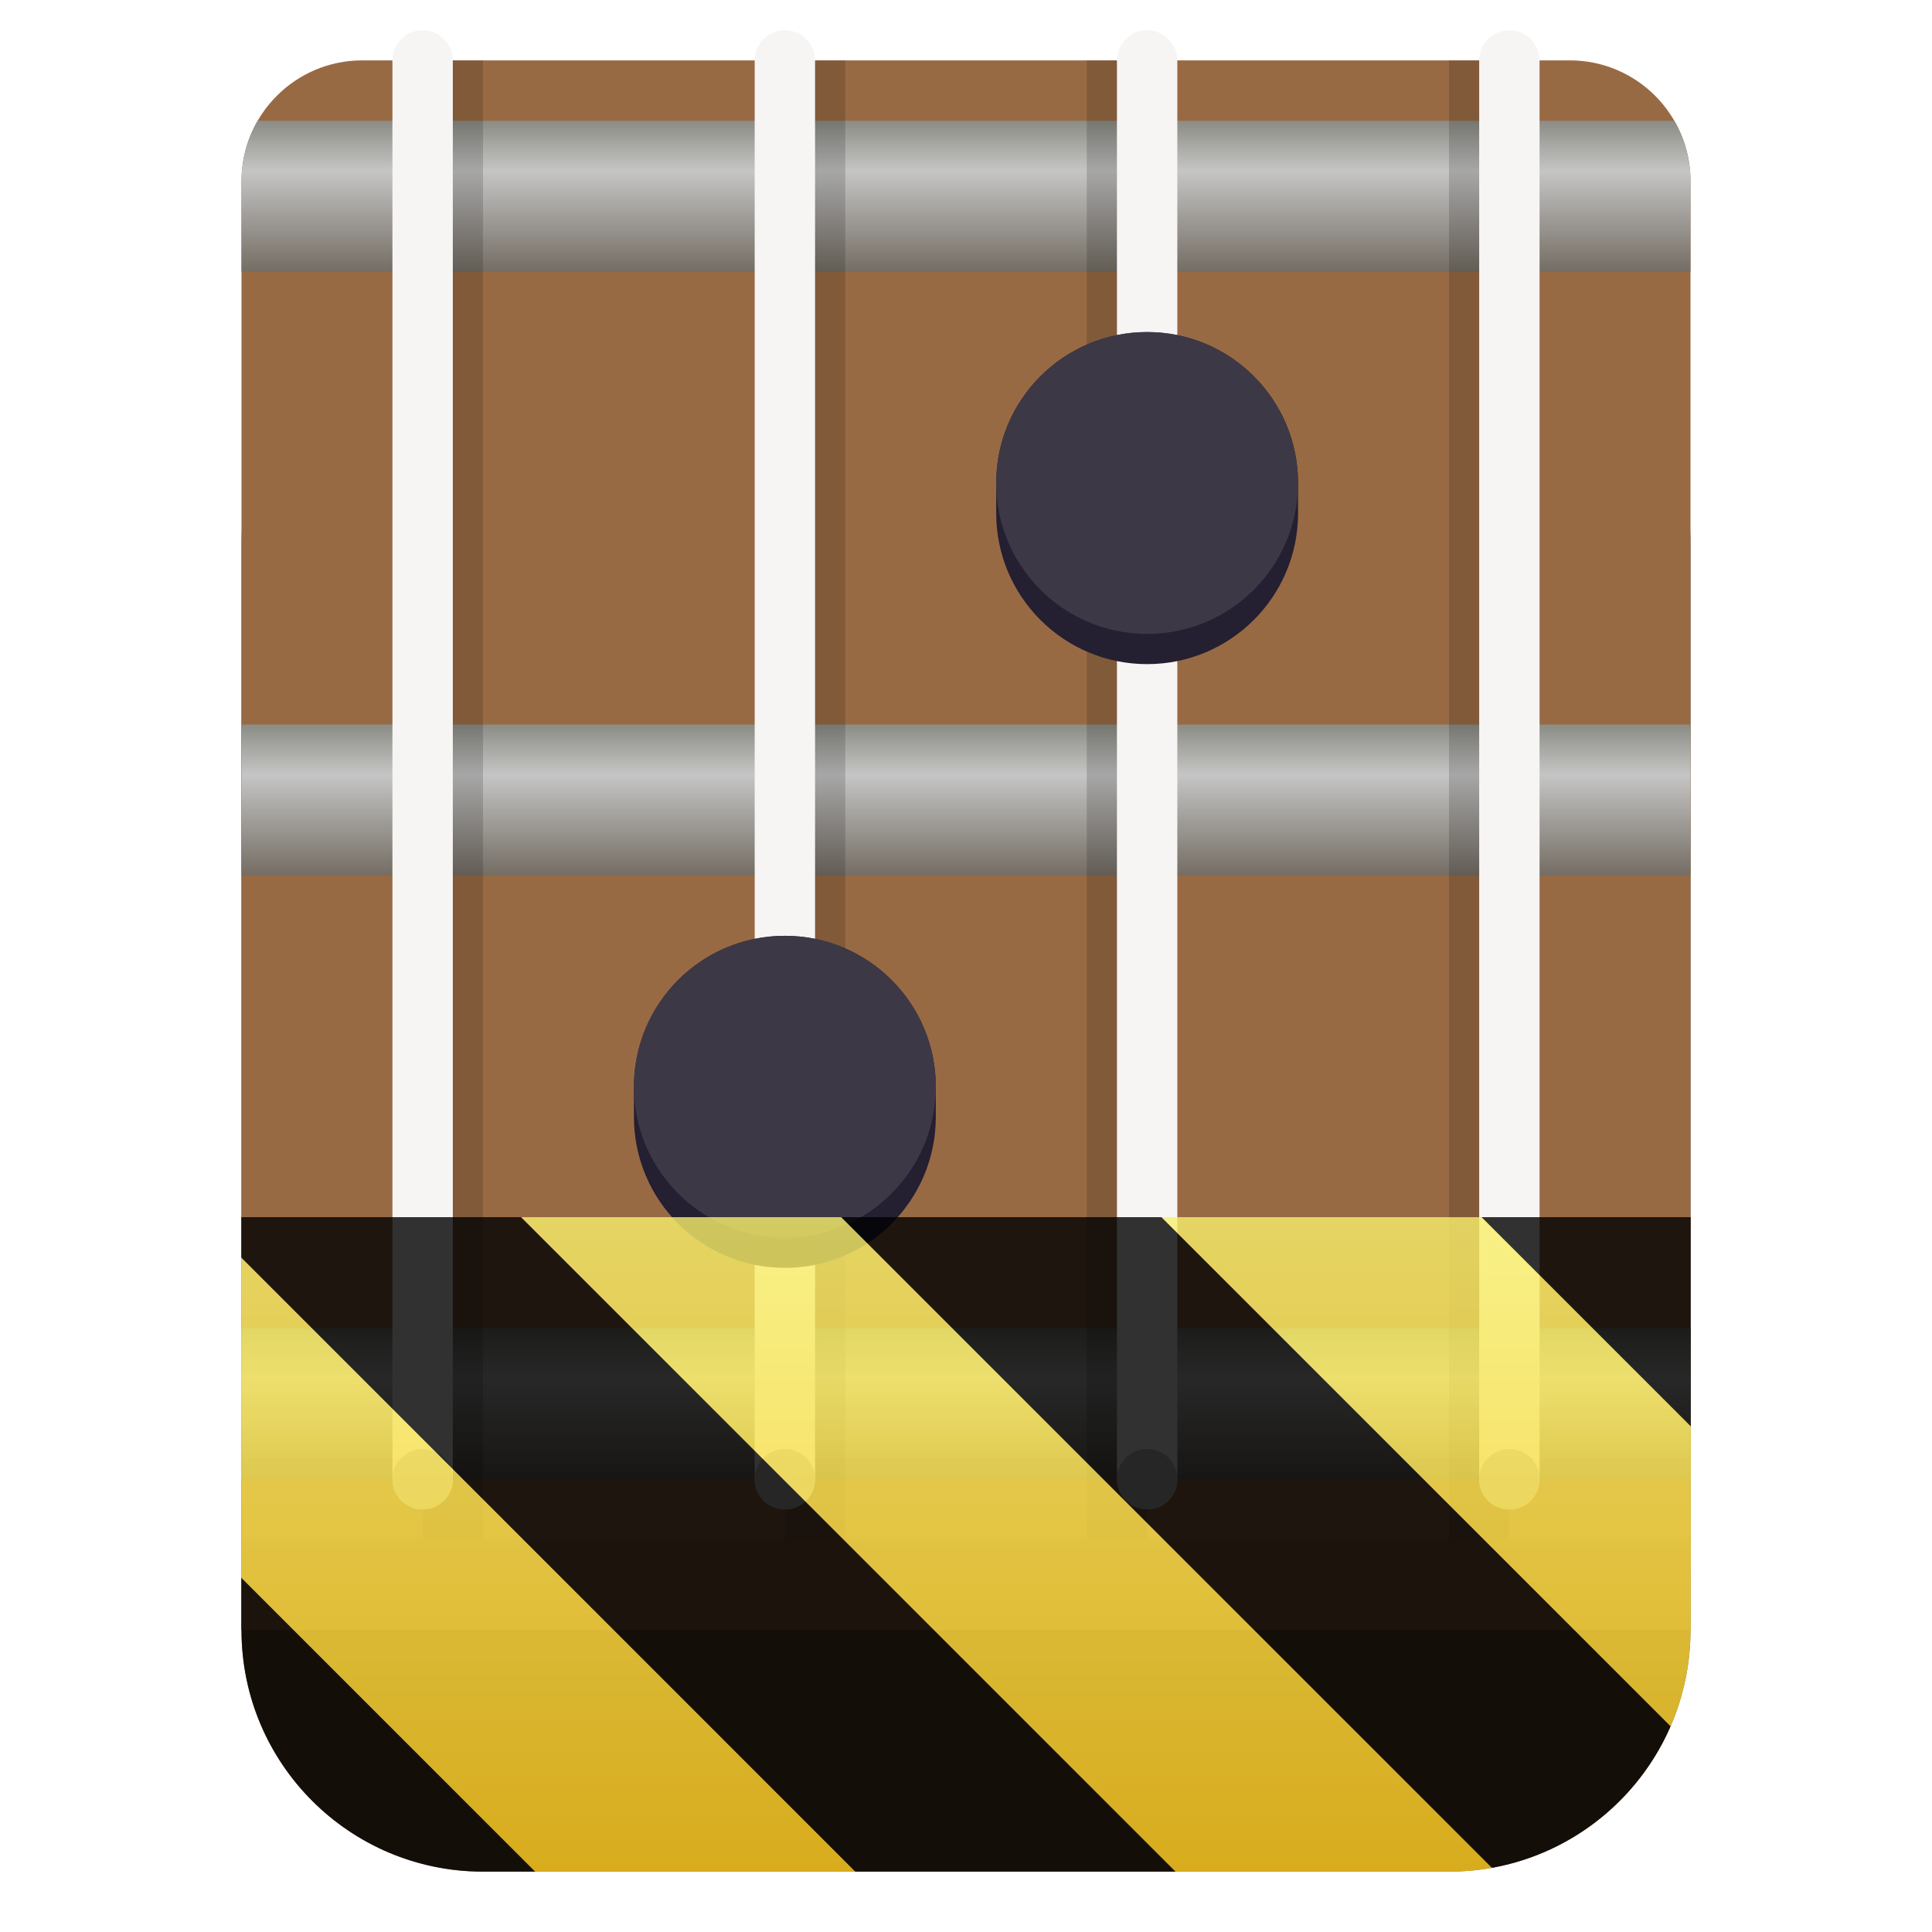
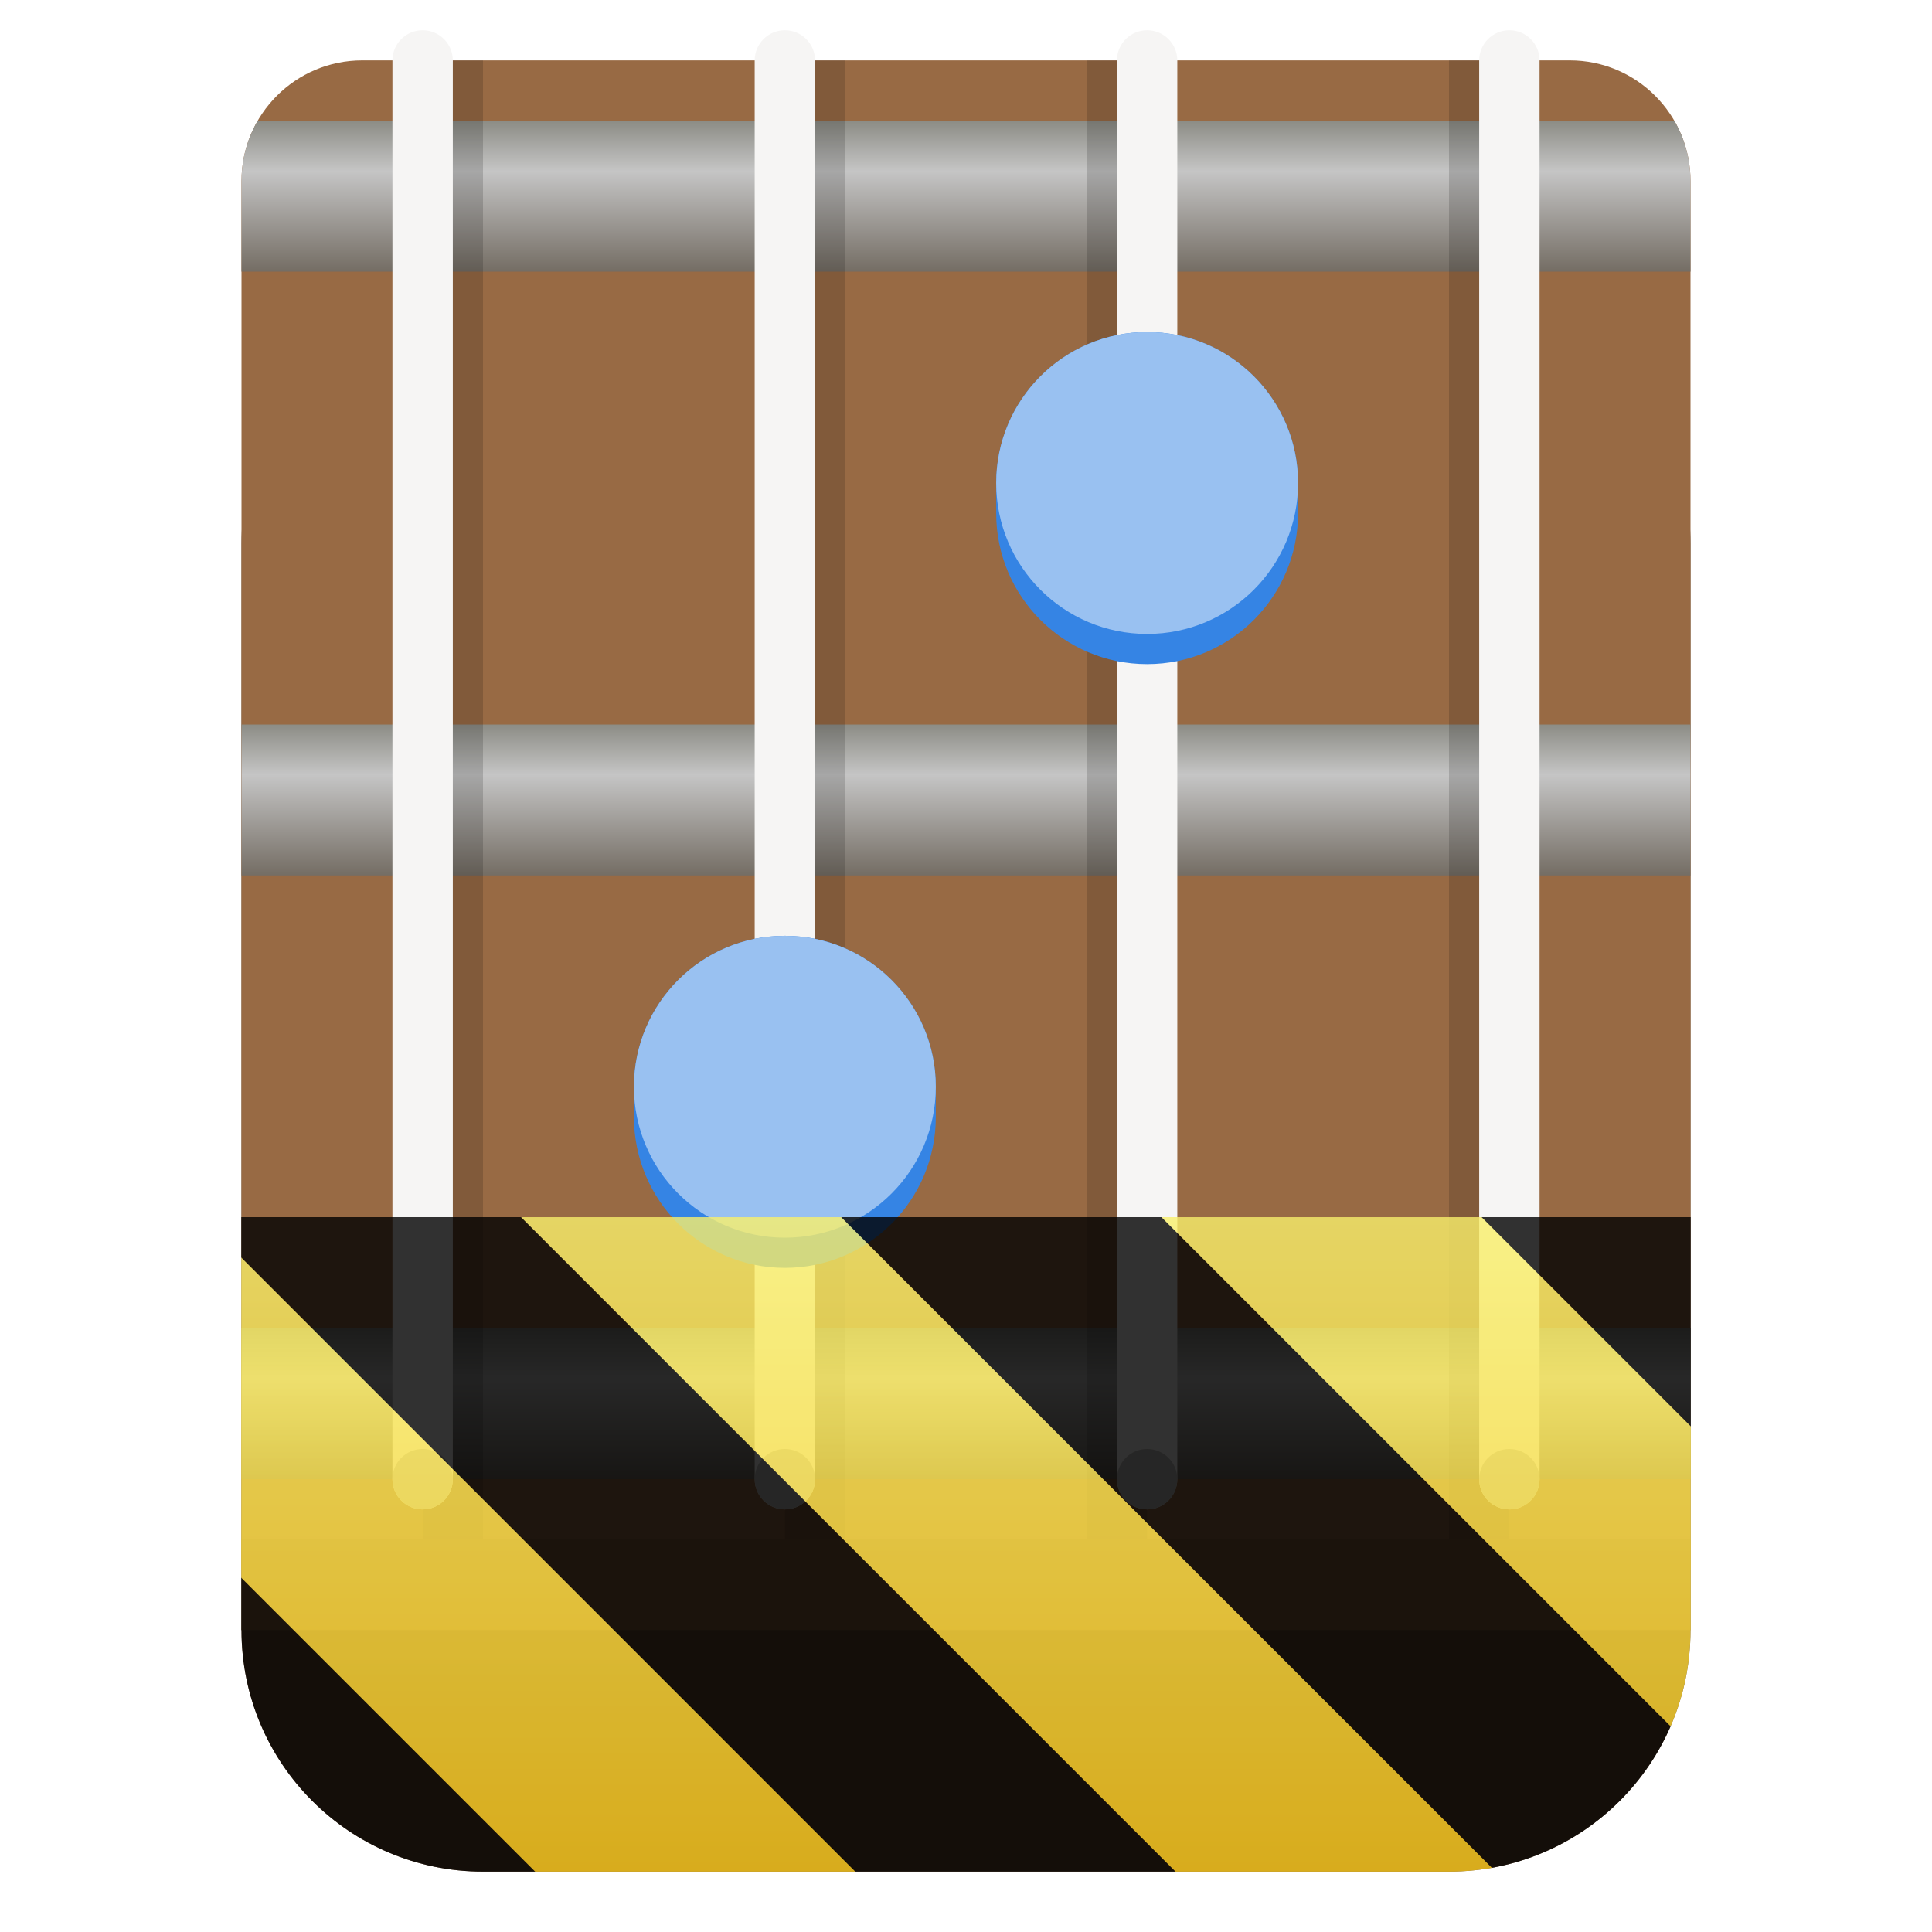
<svg xmlns="http://www.w3.org/2000/svg" xmlns:xlink="http://www.w3.org/1999/xlink" height="128px" viewBox="0 0 128 128" width="128px">
  <filter id="a" height="100%" width="100%" x="0%" y="0%">
    <feColorMatrix color-interpolation-filters="sRGB" values="0 0 0 0 1 0 0 0 0 1 0 0 0 0 1 0 0 0 1 0" />
  </filter>
  <clipPath id="b">
    <path d="m 16 8 h 96 v 10 h -96 z m 0 0" />
  </clipPath>
  <clipPath id="c">
    <path d="m 24 4 h 80 c 4.418 0 8 3.582 8 8 v 92 h -96 v -92 c 0 -4.418 3.582 -8 8 -8 z m 0 0" />
  </clipPath>
  <linearGradient id="d" gradientUnits="userSpaceOnUse">
    <stop offset="0" stop-color="#746d64" />
    <stop offset="0.667" stop-color="#c5c5c5" />
    <stop offset="1" stop-color="#8c8c85" />
  </linearGradient>
  <linearGradient id="e" gradientTransform="matrix(0.923077 0 0 2.500001 4.923077 -467.0002)" x1="64" x2="64" xlink:href="#d" y1="194" y2="190" />
  <clipPath id="f">
    <path d="m 16 48 h 96 v 10 h -96 z m 0 0" />
  </clipPath>
  <clipPath id="g">
    <path d="m 24 4 h 80 c 4.418 0 8 3.582 8 8 v 92 h -96 v -92 c 0 -4.418 3.582 -8 8 -8 z m 0 0" />
  </clipPath>
  <linearGradient id="h" gradientTransform="matrix(0.923077 0 0 2.500001 4.923077 -497.0002)" x1="64" x2="64" xlink:href="#d" y1="222" y2="218" />
  <clipPath id="i">
    <path d="m 16 88 h 96 v 10 h -96 z m 0 0" />
  </clipPath>
  <clipPath id="j">
    <path d="m 24 4 h 80 c 4.418 0 8 3.582 8 8 v 92 h -96 v -92 c 0 -4.418 3.582 -8 8 -8 z m 0 0" />
  </clipPath>
  <linearGradient id="k" gradientTransform="matrix(0.923077 0 0 2.500001 4.923077 -527.0003)" x1="64" x2="64" xlink:href="#d" y1="250" y2="246" />
  <clipPath id="l">
    <path d="m 16 8 h 96 v 10 h -96 z m 0 0" />
  </clipPath>
  <clipPath id="m">
    <path d="m 24 4 h 80 c 4.418 0 8 3.582 8 8 v 92 h -96 v -92 c 0 -4.418 3.582 -8 8 -8 z m 0 0" />
  </clipPath>
  <clipPath id="n">
    <path d="m 16 48 h 96 v 10 h -96 z m 0 0" />
  </clipPath>
  <clipPath id="o">
    <path d="m 24 4 h 80 c 4.418 0 8 3.582 8 8 v 92 h -96 v -92 c 0 -4.418 3.582 -8 8 -8 z m 0 0" />
  </clipPath>
  <clipPath id="p">
    <path d="m 16 88 h 96 v 10 h -96 z m 0 0" />
  </clipPath>
  <clipPath id="q">
    <path d="m 24 4 h 80 c 4.418 0 8 3.582 8 8 v 92 h -96 v -92 c 0 -4.418 3.582 -8 8 -8 z m 0 0" />
  </clipPath>
  <clipPath id="r">
    <rect height="128" width="128" />
  </clipPath>
  <clipPath id="s">
    <rect height="128" width="128" />
  </clipPath>
  <mask id="t">
    <g filter="url(#a)">
      <g clip-path="url(#s)" filter="url(#a)">
        <g clip-path="url(#r)">
          <path d="m 32 20 h 64 c 8.836 0 16 7.164 16 16 v 72 c 0 8.836 -7.164 16 -16 16 h -64 c -8.836 0 -16 -7.164 -16 -16 v -72 c 0 -8.836 7.164 -16 16 -16 z m 0 0" fill="#63452c" />
          <path d="m 24 4 h 80 c 4.418 0 8 3.582 8 8 v 92 h -96 v -92 c 0 -4.418 3.582 -8 8 -8 z m 0 0" fill="#986a44" />
          <g clip-path="url(#l)">
            <g clip-path="url(#m)">
              <path d="m 16 8 h 96 v 10 h -96 z m 0 0" fill="url(#e)" />
            </g>
          </g>
          <g clip-path="url(#n)">
            <g clip-path="url(#o)">
              <path d="m 16 48 h 96 v 10 h -96 z m 0 0" fill="url(#h)" />
            </g>
          </g>
          <g clip-path="url(#p)">
            <g clip-path="url(#q)">
              <path d="m 16 88 h 96 v 10 h -96 z m 0 0" fill="url(#k)" />
            </g>
          </g>
          <path d="m 16 102 h 96 v 6 h -96 z m 0 0" fill="#865e3c" />
          <path d="m 28 4 h 4 v 98 h -4 z m 0 0" fill-opacity="0.153" />
          <path d="m 28 2.004 c 1.105 0 2 0.895 2 2 v 93.996 c 0 1.105 -0.895 2 -2 2 s -2 -0.895 -2 -2 v -93.996 c 0 -1.105 0.895 -2 2 -2 z m 0 0" fill="#f6f5f4" />
          <path d="m 30 98 c 0 1.105 -0.895 2 -2 2 s -2 -0.895 -2 -2 s 0.895 -2 2 -2 s 2 0.895 2 2 z m 0 0" fill="#c0bfbc" />
          <path d="m 52 4 h 4 v 98 h -4 z m 0 0" fill-opacity="0.153" />
          <path d="m 52 2.004 c 1.105 0 2 0.895 2 2 v 93.996 c 0 1.105 -0.895 2 -2 2 s -2 -0.895 -2 -2 v -93.996 c 0 -1.105 0.895 -2 2 -2 z m 0 0" fill="#f6f5f4" />
          <path d="m 54 98 c 0 1.105 -0.895 2 -2 2 s -2 -0.895 -2 -2 s 0.895 -2 2 -2 s 2 0.895 2 2 z m 0 0" fill="#c0bfbc" />
          <path d="m 72 4 h 4 v 98 h -4 z m 0 0" fill-opacity="0.153" />
          <path d="m 76 2.004 c 1.105 0 2 0.895 2 2 v 93.996 c 0 1.105 -0.895 2 -2 2 s -2 -0.895 -2 -2 v -93.996 c 0 -1.105 0.895 -2 2 -2 z m 0 0" fill="#f6f5f4" />
          <path d="m 78 98 c 0 1.105 -0.895 2 -2 2 s -2 -0.895 -2 -2 s 0.895 -2 2 -2 s 2 0.895 2 2 z m 0 0" fill="#c0bfbc" />
          <path d="m 96 4 h 4 v 98 h -4 z m 0 0" fill-opacity="0.153" />
          <path d="m 100 2.004 c 1.105 0 2 0.895 2 2 v 93.996 c 0 1.105 -0.895 2 -2 2 s -2 -0.895 -2 -2 v -93.996 c 0 -1.105 0.895 -2 2 -2 z m 0 0" fill="#f6f5f4" />
          <path d="m 102 98 c 0 1.105 -0.895 2 -2 2 s -2 -0.895 -2 -2 s 0.895 -2 2 -2 s 2 0.895 2 2 z m 0 0" fill="#c0bfbc" />
-           <path d="m 76 22 c 5.523 0 10 4.477 10 10 v 2 c 0 5.523 -4.477 10 -10 10 s -10 -4.477 -10 -10 v -2 c 0 -5.523 4.477 -10 10 -10 z m 0 0" fill="#241f31" />
-           <path d="m 86 32 c 0 5.523 -4.477 10 -10 10 s -10 -4.477 -10 -10 s 4.477 -10 10 -10 s 10 4.477 10 10 z m 0 0" fill="#3d3846" />
-           <path d="m 52 62 c 5.523 0 10 4.477 10 10 v 2 c 0 5.523 -4.477 10 -10 10 s -10 -4.477 -10 -10 v -2 c 0 -5.523 4.477 -10 10 -10 z m 0 0" fill="#241f31" />
-           <path d="m 62 72 c 0 5.523 -4.477 10 -10 10 s -10 -4.477 -10 -10 s 4.477 -10 10 -10 s 10 4.477 10 10 z m 0 0" fill="#3d3846" />
+           <path d="m 76 22 c 5.523 0 10 4.477 10 10 v 2 c 0 5.523 -4.477 10 -10 10 s -10 -4.477 -10 -10 v -2 c 0 -5.523 4.477 -10 10 -10 z m 0 0" fill="#3584e4" />
+           <path d="m 86 32 c 0 5.523 -4.477 10 -10 10 s -10 -4.477 -10 -10 s 4.477 -10 10 -10 s 10 4.477 10 10 z m 0 0" fill="#99c1f1" />
+           <path d="m 52 62 c 5.523 0 10 4.477 10 10 v 2 c 0 5.523 -4.477 10 -10 10 s -10 -4.477 -10 -10 v -2 c 0 -5.523 4.477 -10 10 -10 z m 0 0" fill="#3584e4" />
+           <path d="m 62 72 c 0 5.523 -4.477 10 -10 10 s -10 -4.477 -10 -10 s 4.477 -10 10 -10 s 10 4.477 10 10 z m 0 0" fill="#99c1f1" />
        </g>
      </g>
    </g>
  </mask>
  <mask id="u">
    <g filter="url(#a)">
      <rect fill-opacity="0.8" height="184.32" width="184.32" x="-28.16" y="-28.16" />
    </g>
  </mask>
  <linearGradient id="v" gradientTransform="matrix(0 0.37 -0.98462 0 295.385 -30.36)" gradientUnits="userSpaceOnUse" x1="300" x2="428" y1="235" y2="235">
    <stop offset="0" stop-color="#f9f06b" />
    <stop offset="1" stop-color="#f5c211" />
  </linearGradient>
  <clipPath id="w">
    <rect height="128" width="128" />
  </clipPath>
  <clipPath id="x">
    <rect height="128" width="128" />
  </clipPath>
  <path d="m 32 20 h 64 c 8.836 0 16 7.164 16 16 v 72 c 0 8.836 -7.164 16 -16 16 h -64 c -8.836 0 -16 -7.164 -16 -16 v -72 c 0 -8.836 7.164 -16 16 -16 z m 0 0" fill="#63452c" />
  <path d="m 24 4 h 80 c 4.418 0 8 3.582 8 8 v 92 h -96 v -92 c 0 -4.418 3.582 -8 8 -8 z m 0 0" fill="#986a44" />
  <g clip-path="url(#b)">
    <g clip-path="url(#c)">
      <path d="m 16 8 h 96 v 10 h -96 z m 0 0" fill="url(#e)" />
    </g>
  </g>
  <g clip-path="url(#f)">
    <g clip-path="url(#g)">
      <path d="m 16 48 h 96 v 10 h -96 z m 0 0" fill="url(#h)" />
    </g>
  </g>
  <g clip-path="url(#i)">
    <g clip-path="url(#j)">
      <path d="m 16 88 h 96 v 10 h -96 z m 0 0" fill="url(#k)" />
    </g>
  </g>
  <path d="m 16 102 h 96 v 6 h -96 z m 0 0" fill="#865e3c" />
  <path d="m 28 4 h 4 v 98 h -4 z m 0 0" fill-opacity="0.153" />
  <path d="m 28 2.004 c 1.105 0 2 0.895 2 2 v 93.996 c 0 1.105 -0.895 2 -2 2 s -2 -0.895 -2 -2 v -93.996 c 0 -1.105 0.895 -2 2 -2 z m 0 0" fill="#f6f5f4" />
  <path d="m 30 98 c 0 1.105 -0.895 2 -2 2 s -2 -0.895 -2 -2 s 0.895 -2 2 -2 s 2 0.895 2 2 z m 0 0" fill="#c0bfbc" />
  <path d="m 52 4 h 4 v 98 h -4 z m 0 0" fill-opacity="0.153" />
  <path d="m 52 2.004 c 1.105 0 2 0.895 2 2 v 93.996 c 0 1.105 -0.895 2 -2 2 s -2 -0.895 -2 -2 v -93.996 c 0 -1.105 0.895 -2 2 -2 z m 0 0" fill="#f6f5f4" />
  <path d="m 54 98 c 0 1.105 -0.895 2 -2 2 s -2 -0.895 -2 -2 s 0.895 -2 2 -2 s 2 0.895 2 2 z m 0 0" fill="#c0bfbc" />
  <path d="m 72 4 h 4 v 98 h -4 z m 0 0" fill-opacity="0.153" />
  <path d="m 76 2.004 c 1.105 0 2 0.895 2 2 v 93.996 c 0 1.105 -0.895 2 -2 2 s -2 -0.895 -2 -2 v -93.996 c 0 -1.105 0.895 -2 2 -2 z m 0 0" fill="#f6f5f4" />
  <path d="m 78 98 c 0 1.105 -0.895 2 -2 2 s -2 -0.895 -2 -2 s 0.895 -2 2 -2 s 2 0.895 2 2 z m 0 0" fill="#c0bfbc" />
  <path d="m 96 4 h 4 v 98 h -4 z m 0 0" fill-opacity="0.153" />
  <path d="m 100 2.004 c 1.105 0 2 0.895 2 2 v 93.996 c 0 1.105 -0.895 2 -2 2 s -2 -0.895 -2 -2 v -93.996 c 0 -1.105 0.895 -2 2 -2 z m 0 0" fill="#f6f5f4" />
  <path d="m 102 98 c 0 1.105 -0.895 2 -2 2 s -2 -0.895 -2 -2 s 0.895 -2 2 -2 s 2 0.895 2 2 z m 0 0" fill="#c0bfbc" />
-   <path d="m 76 22 c 5.523 0 10 4.477 10 10 v 2 c 0 5.523 -4.477 10 -10 10 s -10 -4.477 -10 -10 v -2 c 0 -5.523 4.477 -10 10 -10 z m 0 0" fill="#241f31" />
-   <path d="m 86 32 c 0 5.523 -4.477 10 -10 10 s -10 -4.477 -10 -10 s 4.477 -10 10 -10 s 10 4.477 10 10 z m 0 0" fill="#3d3846" />
-   <path d="m 52 62 c 5.523 0 10 4.477 10 10 v 2 c 0 5.523 -4.477 10 -10 10 s -10 -4.477 -10 -10 v -2 c 0 -5.523 4.477 -10 10 -10 z m 0 0" fill="#241f31" />
-   <path d="m 62 72 c 0 5.523 -4.477 10 -10 10 s -10 -4.477 -10 -10 s 4.477 -10 10 -10 s 10 4.477 10 10 z m 0 0" fill="#3d3846" />
+   <path d="m 76 22 c 5.523 0 10 4.477 10 10 v 2 c 0 5.523 -4.477 10 -10 10 s -10 -4.477 -10 -10 v -2 c 0 -5.523 4.477 -10 10 -10 z m 0 0" fill="#3584e4" />
+   <path d="m 86 32 c 0 5.523 -4.477 10 -10 10 s -10 -4.477 -10 -10 s 4.477 -10 10 -10 s 10 4.477 10 10 z m 0 0" fill="#99c1f1" />
+   <path d="m 52 62 c 5.523 0 10 4.477 10 10 v 2 c 0 5.523 -4.477 10 -10 10 s -10 -4.477 -10 -10 v -2 c 0 -5.523 4.477 -10 10 -10 z m 0 0" fill="#3584e4" />
+   <path d="m 62 72 c 0 5.523 -4.477 10 -10 10 s -10 -4.477 -10 -10 s 4.477 -10 10 -10 s 10 4.477 10 10 z m 0 0" fill="#99c1f1" />
  <g mask="url(#t)">
    <g clip-path="url(#x)">
      <g mask="url(#u)">
        <g clip-path="url(#w)">
          <path d="m 128 80.641 v 47.359 h -128 v -47.359 z m 0 0" fill="url(#v)" />
          <path d="m 13.309 80.641 l 47.355 47.359 h 21.215 l -47.359 -47.359 z m 42.422 0 l 47.363 47.359 h 21.215 l -47.363 -47.359 z m 42.43 0 l 29.84 29.84 v -21.211 l -8.629 -8.629 z m -98.16 7.906 v 21.215 l 18.238 18.238 h 21.215 z m 0 0" />
        </g>
      </g>
    </g>
  </g>
</svg>
